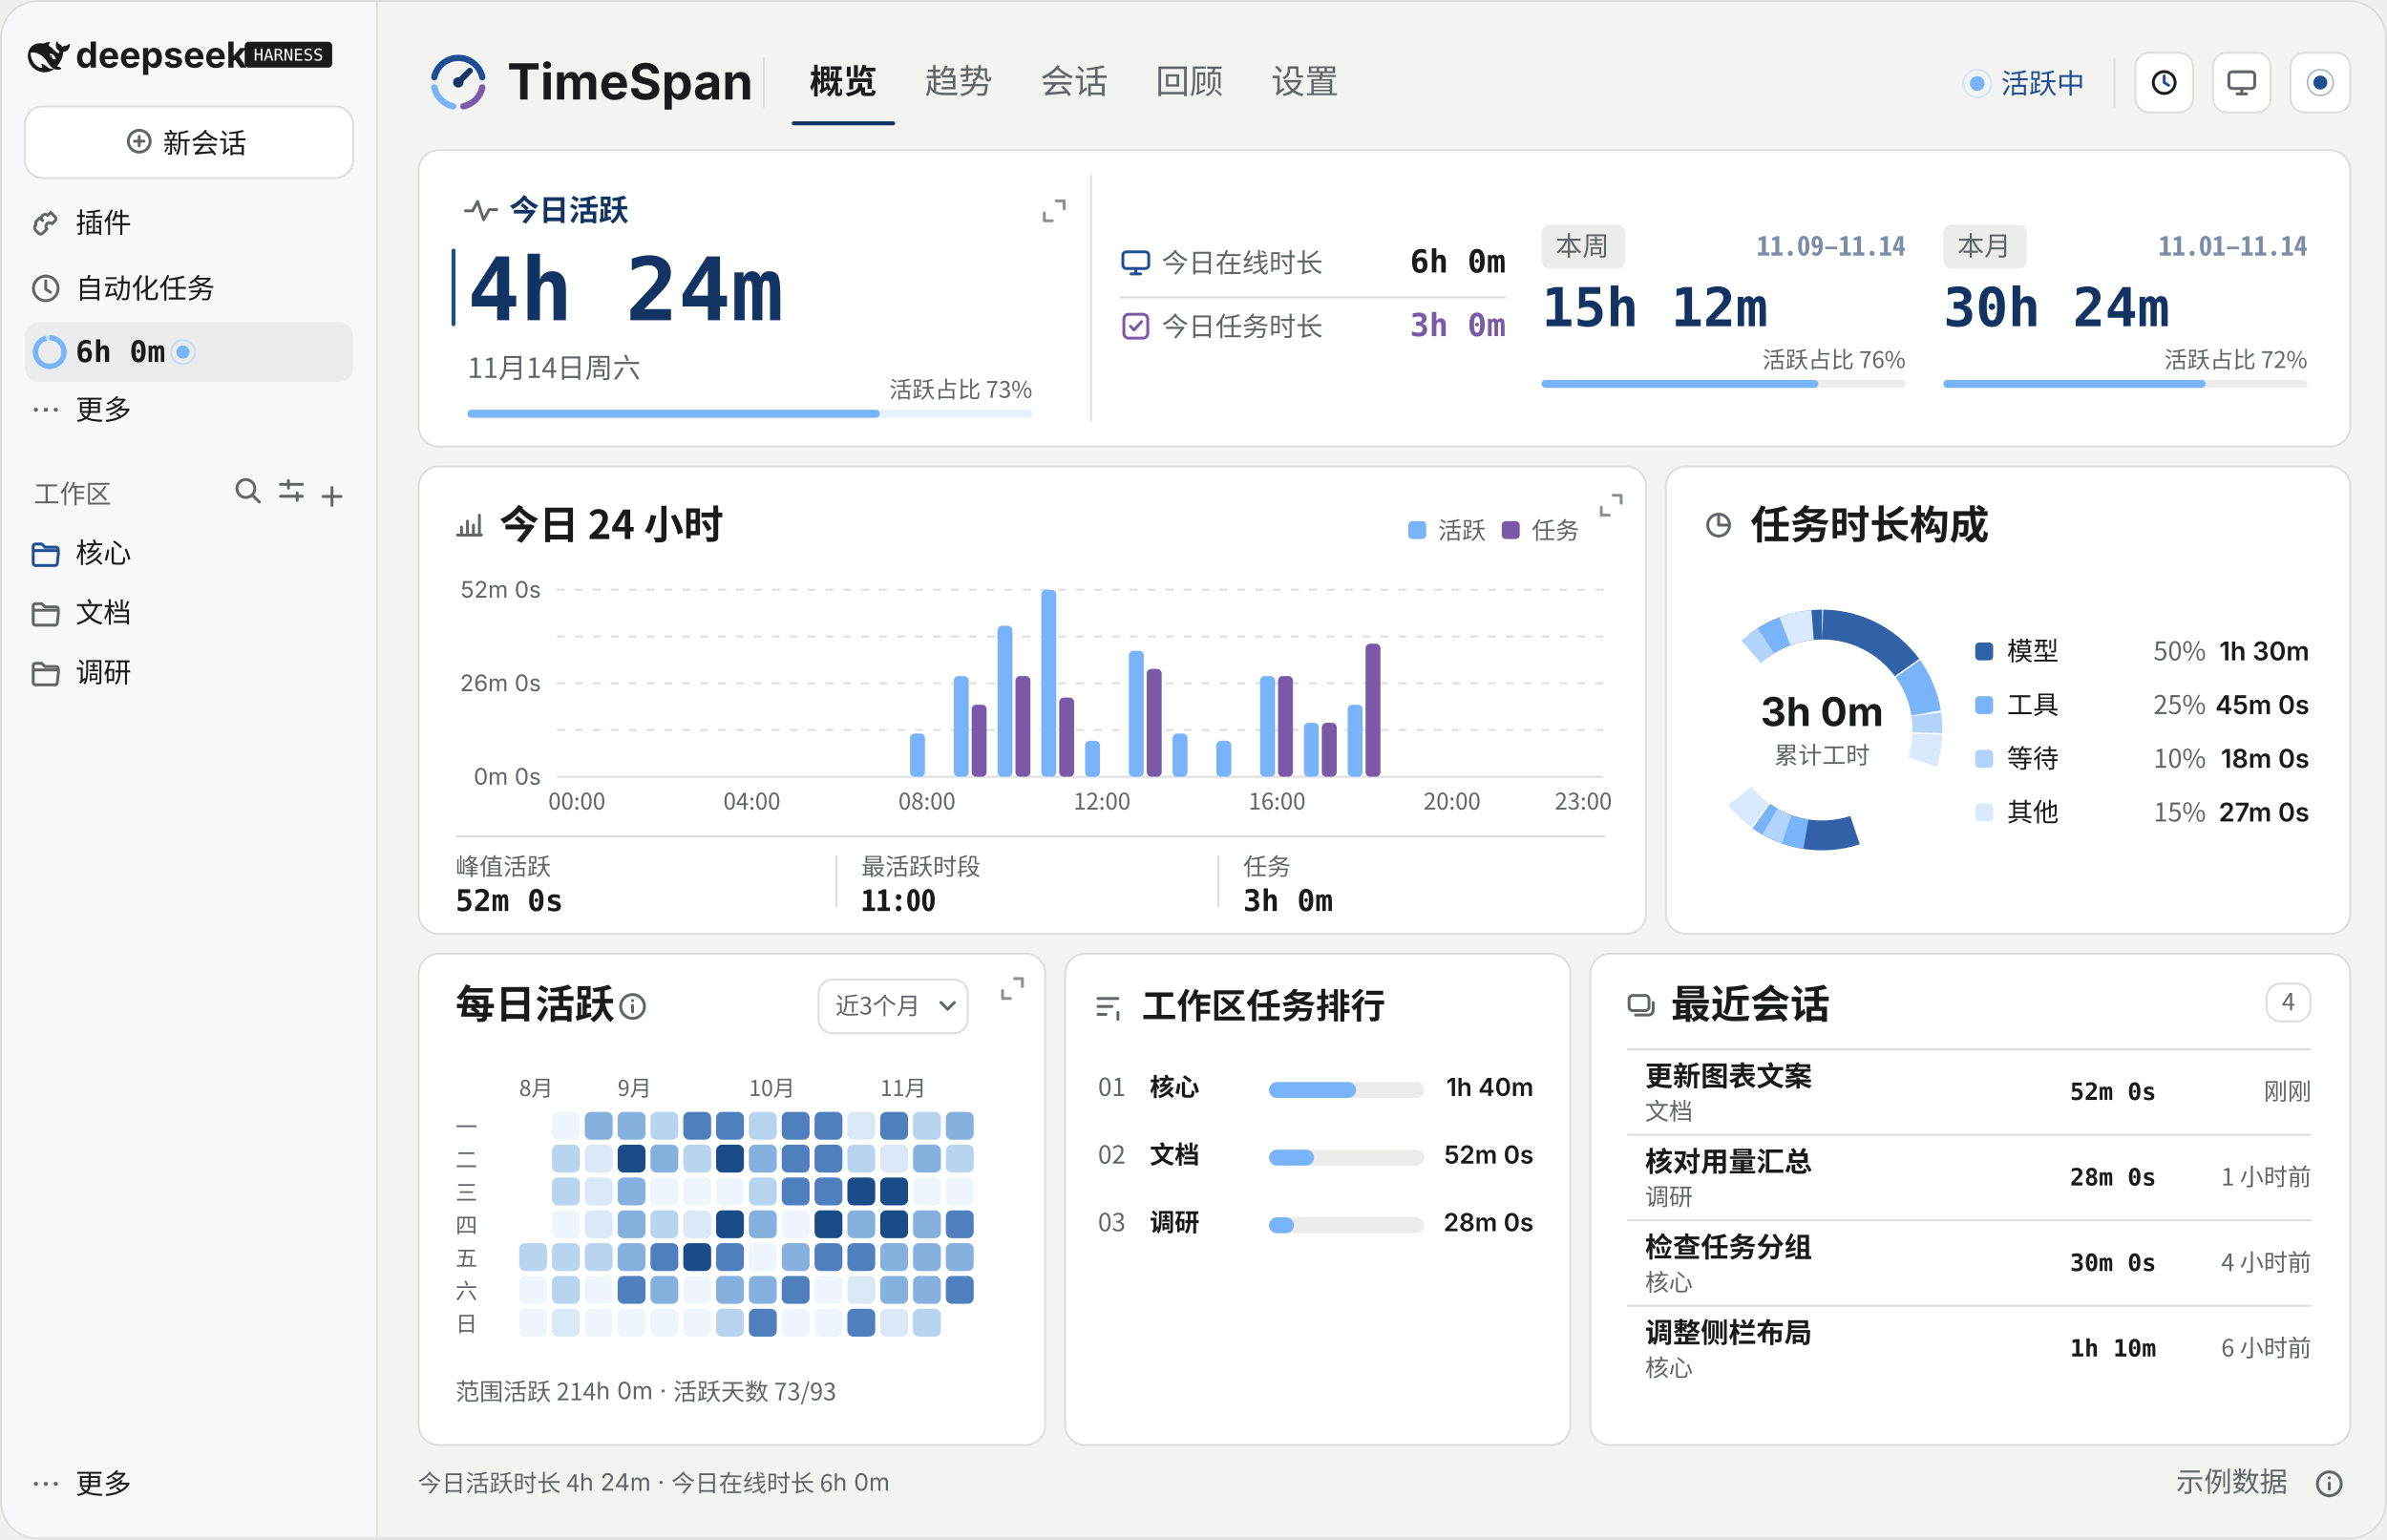
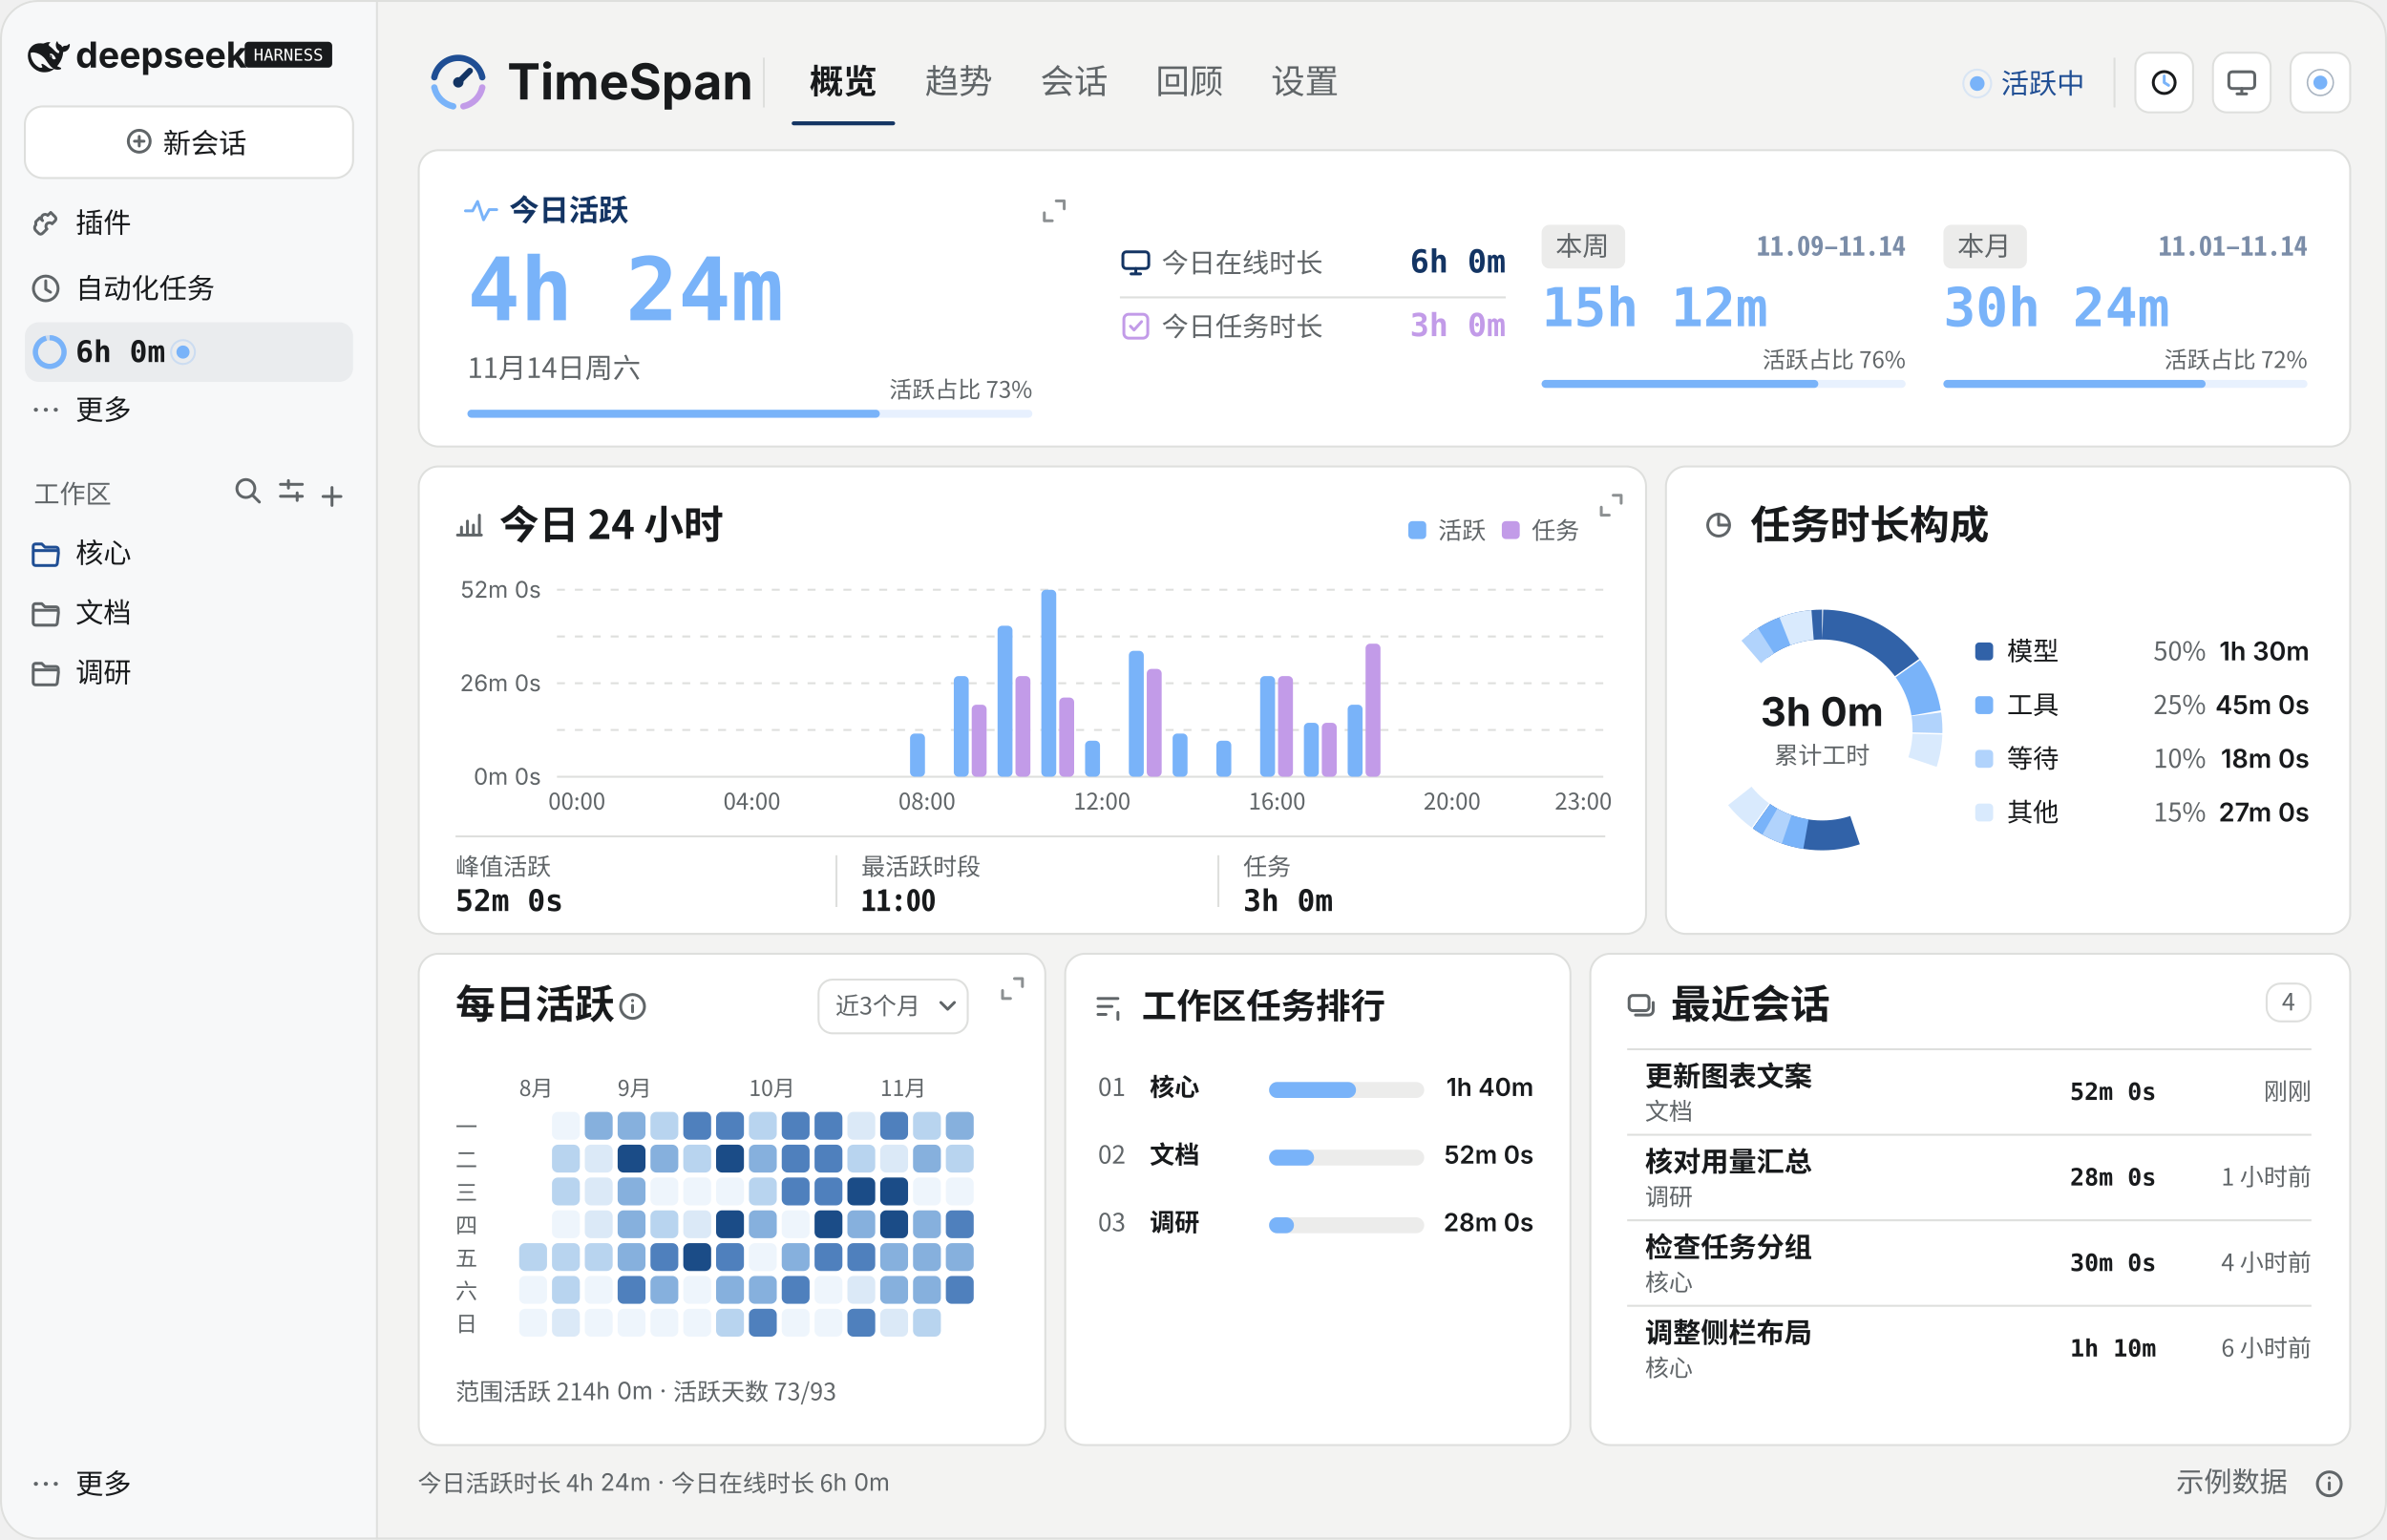
<svg xmlns="http://www.w3.org/2000/svg" xmlns:xlink="http://www.w3.org/1999/xlink" xml:lang="zh-CN" width="1200" height="774" viewBox="0 0 1200 774" role="img" aria-labelledby="dash-title dash-desc">
  <defs>
    <style>
      text { font-family: -apple-system, BlinkMacSystemFont, 'Segoe UI', 'PingFang SC', 'Microsoft YaHei', sans-serif; fill: #181a1c; }
      .mono { font-family: ui-monospace, 'Cascadia Mono', Consolas, 'SFMono-Regular', Menlo, monospace; }
      .heading { font-size: 20px; font-weight: 600; }
      .muted { fill: #606568; }
      .signal { fill: #1f4e94; }
      .signal-deep { fill: #133463; }
-       .task { fill: #7a5aa6; }
+       .chart-active { fill: #79b3f9; }
+       .task { fill: #C29BE8; }
      .card { fill: #fff; stroke: #dedfdd; }
      .rule { fill: none; stroke: #dedfdd; }
      .glyph { fill: none; stroke: #606568; stroke-width: 1.45; stroke-linecap: round; stroke-linejoin: round; }
    </style>
    <g id="timespan-rings" fill="none" stroke-width="2.2" stroke-linecap="round">
      <path d="M3.69 10.23A8.5 8.5 0 0 1 20.31 10.23" stroke="#1f4e94" />
-       <path d="M20.31 13.77A8.5 8.5 0 0 1 13.77 20.31" stroke="#7a5aa6" />
+       <path d="M20.31 13.77A8.5 8.5 0 0 1 13.77 20.31" stroke="#C29BE8" />
      <path d="M10.23 20.31A8.5 8.5 0 0 1 3.69 13.77" stroke="#79b3f9" />
    </g>
    <g id="monitor" stroke-linejoin="round" stroke-linecap="round">
      <rect x="1.5" y="2.6" width="13" height="8.4" rx="1.7" />
      <path d="M8 11v2.7m-2.4 0h4.8" />
    </g>
    <g id="timer-clock">
      <circle cx="8" cy="8" r="5.5" stroke="#181a1c" />
-       <path d="M8 4.7V8l2.2 1.4" stroke="#1f4e94" />
+       <path d="M8 4.7V8l2.2 1.4" stroke="#79b3f9" />
    </g>
    <path id="compare-detail" d="M3 9v4h4m2-10h4v4" />
    <g id="info">
      <circle cx="8" cy="8" r="6" />
      <path d="M8 7.5v3.2M8 5v.1" />
    </g>
    <g id="folder">
      <path d="M1.7 5V3.6c0-.6.5-1.1 1.1-1.1H6l1.6 1.6h5.6c.6 0 1.1.5 1.1 1.1v1.2M1.7 5.8h11.7c.6 0 1.1.5 1 1.1l-.6 5.4c-.1.6-.5 1-1.1 1H2.9c-.7 0-1.2-.5-1.2-1.2V5.8Z" />
    </g>
    <clipPath id="window-outline">
      <rect width="1200" height="774" rx="19" />
    </clipPath>
  </defs>
  <g clip-path="url(#window-outline)">
    <rect width="1200" height="774" fill="#f3f3f2" />
    <g id="host-sidebar">
      <rect width="190" height="774" fill="#f7f8f9" />
      <path d="M189.5 0v774" class="rule" />
      <g transform="translate(14 18) scale(.88)">
        <path d="M23.748 4.651c-.254-.124-.364.113-.512.233-.051.04-.094.09-.137.137-.372.397-.806.657-1.373.626-.829-.046-1.537.214-2.163.848-.133-.782-.575-1.248-1.247-1.548-.352-.155-.708-.311-.955-.65-.172-.24-.219-.509-.305-.774-.055-.16-.11-.323-.293-.35-.2-.031-.278.136-.356.276-.313.572-.434 1.202-.422 1.84.027 1.436.633 2.58 1.838 3.393.137.094.172.187.129.323-.082.28-.18.553-.266.833-.055.179-.137.218-.328.14a5.5 5.5 0 0 1-1.737-1.179c-.857-.828-1.631-1.743-2.597-2.46a12 12 0 0 0-.689-.47c-.985-.957.13-1.743.387-1.836.27-.098.094-.433-.778-.428-.872.003-1.67.295-2.687.685a3 3 0 0 1-.465.136 9.6 9.6 0 0 0-2.883-.101c-1.885.21-3.39 1.1-4.497 2.622C.082 8.776-.231 10.854.152 13.02c.403 2.284 1.568 4.175 3.36 5.653 1.857 1.533 3.997 2.284 6.438 2.14 1.482-.085 3.132-.284 4.994-1.86.47.234.962.328 1.78.398.629.058 1.235-.031 1.705-.129.735-.155.684-.836.418-.961-2.155-1.004-1.682-.595-2.112-.926 1.095-1.295 2.768-3.598 3.284-6.733.05-.346.115-.834.108-1.114-.004-.171.035-.238.23-.257a4.2 4.2 0 0 0 1.545-.475c1.397-.763 1.96-2.016 2.093-3.517.02-.23-.004-.467-.247-.588M11.58 18.168c-2.088-1.642-3.101-2.183-3.52-2.16-.39.024-.32.472-.234.763.09.288.207.487.371.74.114.167.192.416-.113.603-.673.416-1.842-.14-1.897-.168-1.361-.801-2.5-1.86-3.301-3.306-.775-1.393-1.225-2.888-1.299-4.482-.02-.385.094-.522.477-.592a4.7 4.7 0 0 1 1.53-.038c2.131.311 3.946 1.264 5.467 2.774.868.86 1.525 1.887 2.202 2.89.72 1.066 1.494 2.082 2.48 2.915.348.291.626.513.892.677-.802.09-2.14.109-3.055-.615zm1.001-6.44a.306.306 0 0 1 .415-.287.3.3 0 0 1 .113.074.3.3 0 0 1 .086.214c0 .17-.136.307-.308.307a.303.303 0 0 1-.306-.307m3.11 1.596c-.2.081-.4.151-.591.16a1.25 1.25 0 0 1-.798-.254c-.274-.23-.47-.358-.551-.758a1.7 1.7 0 0 1 .015-.588c.07-.327-.007-.537-.238-.727-.188-.156-.426-.199-.689-.199a.6.6 0 0 1-.254-.078.253.253 0 0 1-.114-.358 1 1 0 0 1 .192-.21c.356-.202.767-.136 1.146.016.352.144.618.408 1.001.782.392.451.462.576.685.915.176.264.336.536.446.848.066.194-.02.353-.25.45" fill="#181a1c" />
      </g>
      <text x="38" y="34" font-size="18" font-weight="650">deepseek</text>
      <rect x="123" y="21" width="44" height="13" rx="2" fill="#181a1c" />
      <text x="145" y="30.5" text-anchor="middle" class="mono" font-size="8.3" style="fill:#fff">HARNESS</text>
      <rect x="12.5" y="53.5" width="165" height="36" rx="9" class="card" />
      <g class="glyph" transform="translate(62 63)">
        <circle cx="8" cy="8" r="5.5" />
        <path d="M5.6 8h4.8M8 5.6v4.8" />
      </g>
      <text x="82" y="77" font-size="14">新会话</text>
      <g class="glyph">
        <path d="M18 111.5l2-2 1.4 1.4a1.8 1.8 0 1 1 2.6-2.6l1.5-1.5 2.1 2.1c.7.7.7 1.5 0 2.2l-1.4 1.4a1.8 1.8 0 1 0-2.6 2.6l-2.1 2.1c-.7.7-1.5.7-2.2 0l-1.3-1.3a2 2 0 0 1 0-2.8Z" />
        <circle cx="23" cy="145" r="6.2" />
        <path d="M23 141.2v4.2l2.4 1.5" />
      </g>
      <text x="38" y="117" font-size="14">插件</text>
      <text x="38" y="150" font-size="14">自动化任务</text>
      <rect x="12.5" y="162" width="165" height="30" rx="7" fill="#eaecee" />
      <g transform="rotate(-90 25 177)" fill="none" stroke-width="2.6">
        <circle cx="25" cy="177" r="7.2" stroke="#ccdaec" />
        <circle cx="25" cy="177" r="7.2" pathLength="100" stroke="#79b3f9" stroke-dasharray="43.38 56.62" />
-         <circle cx="25" cy="177" r="7.2" pathLength="100" stroke="#1f4e94" stroke-dasharray="31.44 68.56" stroke-dashoffset="-45.48" />
-         <circle cx="25" cy="177" r="7.2" pathLength="100" stroke="#7a5aa6" stroke-dasharray="20.99 79.01" stroke-dashoffset="-78.31" />
+         <circle cx="25" cy="177" r="7.2" pathLength="100" stroke="#4c80c7" stroke-dasharray="31.44 68.56" stroke-dashoffset="-45.48" />
+         <circle cx="25" cy="177" r="7.2" pathLength="100" stroke="#C29BE8" stroke-dasharray="20.99 79.01" stroke-dashoffset="-78.31" />
      </g>
      <text x="38" y="182" class="mono" font-size="15" font-weight="700">6h 0m</text>
      <circle cx="92" cy="177" r="6" fill="none" stroke="#79b3f9" opacity=".27" />
      <circle cx="92" cy="177" r="3.3" fill="#79b3f9" />
      <path d="M18 206h.1m4.9 0h.1m4.9 0h.1" class="glyph" style="stroke-width:2" />
      <text x="38" y="211" font-size="14">更多</text>
      <text x="17" y="253" font-size="13" class="muted">工作区</text>
      <g class="glyph" transform="translate(118 240)">
        <circle cx="5.6" cy="5.6" r="4.5" />
        <path d="M8.9 8.9l3.5 3.5M23 3.5h11m-11 6h11m-7-7.9v3.8m4.4 2.4v3.8m13-2h9m-4.5-4.5v9" />
      </g>
      <use xlink:href="#folder" x="15" y="271" class="glyph" style="stroke:#1f4e94" />
      <use xlink:href="#folder" x="15" y="301" class="glyph" />
      <use xlink:href="#folder" x="15" y="331" class="glyph" />
      <g font-size="14">
        <text x="38" y="283">核心</text>
        <text x="38" y="313">文档</text>
        <text x="38" y="343">调研</text>
      </g>
      <path d="M18 746h.1m4.9 0h.1m4.9 0h.1" class="glyph" style="stroke-width:2" />
      <text x="38" y="751" font-size="14">更多</text>
    </g>
    <g id="page-header">
      <g transform="translate(213 24) scale(1.45)">
        <use xlink:href="#timespan-rings" />
        <path d="M12 12l4-4" fill="none" stroke="#133463" stroke-width="2.1" stroke-linecap="round" />
        <circle cx="12" cy="12" r="1.8" fill="#133463" />
      </g>
      <text x="255" y="50" font-size="25" font-weight="700">TimeSpan</text>
      <path d="M384 29v25M1063 29v25" class="rule" />
      <g font-size="17" text-anchor="middle">
        <text x="424" y="47" font-weight="600">概览</text>
        <text x="482" y="47" class="muted">趋势</text>
        <text x="540" y="47" class="muted">会话</text>
        <text x="598" y="47" class="muted">回顾</text>
        <text x="656" y="47" class="muted">设置</text>
      </g>
      <rect x="398" y="61" width="52" height="2" rx="1" fill="#133463" />
      <circle cx="994" cy="42" r="7" fill="none" stroke="#79b3f9" opacity=".22" />
      <circle cx="994" cy="42" r="3.7" fill="#79b3f9" />
      <text x="1006" y="47" font-size="14" class="signal">活跃中</text>
      <g id="manual-timer-icon">
        <rect x="1073.5" y="26.5" width="29" height="30" rx="7" class="card" />
        <use xlink:href="#timer-clock" x="1080" y="33.5" class="glyph" />
      </g>
      <g id="appearance-icon">
        <rect x="1112.5" y="26.5" width="29" height="30" rx="7" class="card" />
        <use xlink:href="#monitor" x="1119" y="33.5" class="glyph" />
      </g>
      <g id="palette-icon">
        <rect x="1151.5" y="26.5" width="30" height="30" rx="7" class="card" />
        <circle cx="1166.5" cy="41.5" r="6.4" fill="none" stroke="#aab5c2" />
        <circle cx="1166.5" cy="41.5" r="5.6" fill="none" stroke="#fff" />
-         <circle cx="1166.5" cy="41.5" r="3.5" fill="#1f4e94" />
+         <circle cx="1166.5" cy="41.5" r="3.5" fill="#79b3f9" />
      </g>
    </g>
    <g id="overview-metrics">
      <rect x="210.5" y="75.5" width="971" height="149" rx="10" class="card" />
-       <path d="M548.5 88v124M563 149.5h194" class="rule" />
-       <path d="M234 106h3.6l2.5-4.7 3 9.2 2.8-5.1h3.8" class="glyph" />
+       <path d="M563 149.5h194" class="rule" />
+       <path d="M234 106h3.6l2.5-4.7 3 9.2 2.8-5.1h3.8" class="glyph" style="stroke:#79b3f9" />
      <text x="256" y="111" font-size="15" font-weight="600" class="signal-deep">今日活跃</text>
      <use xlink:href="#compare-detail" x="522" y="98" class="glyph" opacity=".72" />
-       <rect x="227" y="125" width="2" height="39" rx="1" fill="#1f4e94" />
-       <text x="235" y="161" class="mono signal-deep" font-size="44" font-weight="700">4h 24m</text>
+       <text x="235" y="161" class="mono chart-active" font-size="44" font-weight="700">4h 24m</text>
      <text x="235" y="190" font-size="14" class="muted">11月14日周六</text>
      <text x="519" y="200" font-size="11.5" text-anchor="end" class="muted">活跃占比 73%</text>
      <rect x="235" y="206" width="284" height="4" rx="2" fill="#e7f0fe" />
      <rect x="235" y="206" width="207.3" height="4" rx="2" fill="#79b3f9" />
-       <use xlink:href="#monitor" x="563" y="124" class="glyph" style="stroke:#1f4e94" />
+       <use xlink:href="#monitor" x="563" y="124" class="glyph" style="stroke:#133463" />
      <text x="584" y="137" font-size="13.5" class="muted">今日在线时长</text>
-       <text x="757" y="137" font-size="16" font-weight="700" text-anchor="end" class="mono">6h 0m</text>
-       <g transform="translate(563 156)" class="glyph" style="stroke:#7a5aa6">
+       <text x="757" y="137" font-size="16" font-weight="700" text-anchor="end" class="mono signal-deep">6h 0m</text>
+       <g transform="translate(563 156)" class="glyph" style="stroke:#C29BE8">
        <rect x="2" y="2" width="12" height="12" rx="2.4" />
        <path d="m5.3 8 1.8 1.9 3.8-4.2" />
      </g>
      <text x="584" y="169" font-size="13.5" class="muted">今日任务时长</text>
      <text x="757" y="169" font-size="16" font-weight="700" text-anchor="end" class="mono task">3h 0m</text>
      <g font-size="13.5">
        <rect x="775" y="113" width="42" height="22" rx="4" fill="#ececeb" />
        <text x="782" y="128.5" class="muted">本周</text>
        <text x="958" y="128.5" font-weight="700" text-anchor="end" class="mono" style="fill:#7b8da8">11.09–11.14</text>
-         <text x="775" y="164" font-size="27" font-weight="700" class="mono signal-deep">15h 12m</text>
+         <text x="775" y="164" font-size="27" font-weight="700" class="mono chart-active">15h 12m</text>
        <text x="958" y="185" font-size="11.5" text-anchor="end" class="muted">活跃占比 76%</text>
-         <rect x="775" y="191" width="183" height="4" rx="2" fill="#ececeb" />
+         <rect x="775" y="191" width="183" height="4" rx="2" fill="#e8f1fe" />
        <rect x="775" y="191" width="139.1" height="4" rx="2" fill="#79b3f9" />
        <rect x="977" y="113" width="42" height="22" rx="4" fill="#ececeb" />
        <text x="984" y="128.5" class="muted">本月</text>
        <text x="1160" y="128.5" font-weight="700" text-anchor="end" class="mono" style="fill:#7b8da8">11.01–11.14</text>
-         <text x="977" y="164" font-size="27" font-weight="700" class="mono signal-deep">30h 24m</text>
+         <text x="977" y="164" font-size="27" font-weight="700" class="mono chart-active">30h 24m</text>
        <text x="1160" y="185" font-size="11.5" text-anchor="end" class="muted">活跃占比 72%</text>
-         <rect x="977" y="191" width="183" height="4" rx="2" fill="#ececeb" />
+         <rect x="977" y="191" width="183" height="4" rx="2" fill="#e8f1fe" />
        <rect x="977" y="191" width="131.8" height="4" rx="2" fill="#79b3f9" />
      </g>
    </g>
    <g id="daily-trend-card">
      <rect x="210.5" y="234.5" width="617" height="235" rx="10" class="card" />
      <path d="M230 269h12M232 269v-4m3 4v-7m3 7v-5m3 5v-10" class="glyph" />
      <text x="251" y="271" class="heading">今日 24 小时</text>
      <rect x="708" y="262" width="9" height="9" rx="2" fill="#79b3f9" />
      <text x="723" y="271" font-size="12" class="muted">活跃</text>
-       <rect x="755" y="262" width="9" height="9" rx="2" fill="#7a5aa6" />
+       <rect x="755" y="262" width="9" height="9" rx="2" fill="#C29BE8" />
      <text x="770" y="271" font-size="12" class="muted">任务</text>
      <use xlink:href="#compare-detail" x="802" y="246" class="glyph" opacity=".72" />
      <path d="M280 296.5h526M280 320h526M280 343.5h526M280 367h526" class="rule" stroke-dasharray="4 5" />
      <path d="M280 390.5h526M229 420.5h578M420.5 430v26M612.5 430v26" class="rule" />
      <g font-size="11.5" text-anchor="end">
        <text x="272" y="300.5" class="muted">52m 0s</text>
        <text x="272" y="347.5" class="muted">26m 0s</text>
        <text x="272" y="394.5" class="muted">0m 0s</text>
      </g>
      <g fill="#79b3f9">
        <rect x="457.5" y="368.8" width="7.5" height="21.7" rx="2.3" />
        <rect x="479.5" y="339.9" width="7.5" height="50.6" rx="2.3" />
        <rect x="501.5" y="314.6" width="7.5" height="75.9" rx="2.3" />
        <rect x="523.5" y="296.5" width="7.5" height="94.0" rx="2.3" />
        <rect x="545.5" y="372.4" width="7.5" height="18.1" rx="2.3" />
        <rect x="567.5" y="327.2" width="7.5" height="63.3" rx="2.3" />
        <rect x="589.5" y="368.8" width="7.5" height="21.7" rx="2.3" />
        <rect x="611.5" y="372.4" width="7.5" height="18.1" rx="2.3" />
        <rect x="633.5" y="339.9" width="7.5" height="50.6" rx="2.3" />
        <rect x="655.5" y="363.4" width="7.5" height="27.1" rx="2.3" />
        <rect x="677.5" y="354.3" width="7.5" height="36.2" rx="2.3" />
      </g>
-       <g fill="#7a5aa6">
+       <g fill="#C29BE8">
        <rect x="488.5" y="354.3" width="7.5" height="36.2" rx="2.3" />
        <rect x="510.5" y="339.9" width="7.5" height="50.6" rx="2.3" />
        <rect x="532.5" y="350.7" width="7.5" height="39.8" rx="2.3" />
        <rect x="576.5" y="336.3" width="7.5" height="54.2" rx="2.3" />
        <rect x="642.5" y="339.9" width="7.5" height="50.6" rx="2.3" />
        <rect x="664.5" y="363.4" width="7.5" height="27.1" rx="2.3" />
        <rect x="686.5" y="323.6" width="7.5" height="66.9" rx="2.3" />
      </g>
      <g font-size="11.5" text-anchor="middle">
        <text x="290" y="407" class="muted">00:00</text>
        <text x="378" y="407" class="muted">04:00</text>
        <text x="466" y="407" class="muted">08:00</text>
        <text x="554" y="407" class="muted">12:00</text>
        <text x="642" y="407" class="muted">16:00</text>
        <text x="730" y="407" class="muted">20:00</text>
        <text x="796" y="407" class="muted">23:00</text>
      </g>
      <g font-size="12">
        <text x="229" y="440" class="muted">峰值活跃</text>
        <text x="433" y="440" class="muted">最活跃时段</text>
        <text x="625" y="440" class="muted">任务</text>
      </g>
      <g font-size="15" font-weight="600">
        <text x="229" y="458" class="mono">52m 0s</text>
        <text x="433" y="458" class="mono">11:00</text>
        <text x="625" y="458" class="mono">3h 0m</text>
      </g>
    </g>
    <g id="composition-card">
      <rect x="837.5" y="234.5" width="344" height="235" rx="10" class="card" />
      <g class="glyph" transform="translate(857 257)">
        <circle cx="7" cy="7" r="5.5" />
        <path d="M7 2v5h5" />
      </g>
      <text x="880" y="271" class="heading">任务时长构成</text>
      <g transform="rotate(-90 916 367)" fill="none" stroke-width="15">
        <circle cx="916" cy="367" r="53" pathLength="100" stroke="#3162a8" stroke-dasharray="49.3 100" stroke-dashoffset="-.35" />
        <circle cx="916" cy="367" r="53" pathLength="100" stroke="#79b3f9" stroke-dasharray="24.3 100" stroke-dashoffset="-50.35" />
        <circle cx="916" cy="367" r="53" pathLength="100" stroke="#b1d3fc" stroke-dasharray="9.3 100" stroke-dashoffset="-75.35" />
-         <circle cx="916" cy="367" r="53" pathLength="100" stroke="#d9eafe" stroke-dasharray="14.3 100" stroke-dashoffset="-85.35" />
+         <circle cx="916" cy="367" r="53" pathLength="100" stroke="#d9eafd" stroke-dasharray="14.3 100" stroke-dashoffset="-85.35" />
      </g>
      <text x="916" y="365" font-size="20" font-weight="700" text-anchor="middle">3h 0m</text>
      <text x="916" y="384" font-size="12" text-anchor="middle" class="muted">累计工时</text>
      <g font-size="13">
        <rect x="993" y="323" width="9" height="9" rx="2" fill="#3162a8" />
        <text x="1009" y="332">模型</text>
        <rect x="993" y="350" width="9" height="9" rx="2" fill="#79b3f9" />
        <text x="1009" y="359">工具</text>
        <rect x="993" y="377" width="9" height="9" rx="2" fill="#b1d3fc" />
        <text x="1009" y="386">等待</text>
-         <rect x="993" y="404" width="9" height="9" rx="2" fill="#d9eafe" />
+         <rect x="993" y="404" width="9" height="9" rx="2" fill="#d9eafd" />
        <text x="1009" y="413">其他</text>
        <g text-anchor="end">
          <text x="1109" y="332" class="muted">50%</text>
          <text x="1109" y="359" class="muted">25%</text>
          <text x="1109" y="386" class="muted">10%</text>
          <text x="1109" y="413" class="muted">15%</text>
          <text x="1161" y="332" font-weight="600">1h 30m</text>
          <text x="1161" y="359" font-weight="600">45m 0s</text>
          <text x="1161" y="386" font-weight="600">18m 0s</text>
          <text x="1161" y="413" font-weight="600">27m 0s</text>
        </g>
      </g>
    </g>
    <g id="heatmap-card">
      <rect x="210.5" y="479.5" width="315" height="247" rx="10" class="card" />
      <text x="229" y="512" class="heading">每日活跃</text>
      <use xlink:href="#info" x="310" y="498" class="glyph" />
      <rect x="411.5" y="492.5" width="75" height="27" rx="7" class="card" />
      <text x="420" y="510" font-size="12" class="muted">近3个月</text>
      <path d="m473 504 3.4 3.4 3.4-3.4" class="glyph" />
      <use xlink:href="#compare-detail" x="501" y="489" class="glyph" opacity=".72" />
      <g font-size="11" text-anchor="start">
        <text x="261" y="551" class="muted">8月</text>
        <text x="310.5" y="551" class="muted">9月</text>
        <text x="376.5" y="551" class="muted">10月</text>
        <text x="442.5" y="551" class="muted">11月</text>
        <text x="229" y="570.5" class="muted">一</text>
        <text x="229" y="587" class="muted">二</text>
        <text x="229" y="603.5" class="muted">三</text>
        <text x="229" y="620" class="muted">四</text>
        <text x="229" y="636.5" class="muted">五</text>
        <text x="229" y="653" class="muted">六</text>
        <text x="229" y="669.5" class="muted">日</text>
      </g>
      <g transform="translate(261 559)">
        <rect x="16.5" width="14" height="14" rx="3" fill="#eef5fc" />
        <rect x="33" width="14" height="14" rx="3" fill="#86b0dd" />
        <rect x="49.5" width="14" height="14" rx="3" fill="#86b0dd" />
        <rect x="66" width="14" height="14" rx="3" fill="#b8d4ef" />
        <rect x="82.5" width="14" height="14" rx="3" fill="#4f80bd" />
        <rect x="99" width="14" height="14" rx="3" fill="#4f80bd" />
        <rect x="115.5" width="14" height="14" rx="3" fill="#b8d4ef" />
        <rect x="132" width="14" height="14" rx="3" fill="#4f80bd" />
        <rect x="148.5" width="14" height="14" rx="3" fill="#4f80bd" />
        <rect x="165" width="14" height="14" rx="3" fill="#dbe9f7" />
        <rect x="181.5" width="14" height="14" rx="3" fill="#4f80bd" />
        <rect x="198" width="14" height="14" rx="3" fill="#b8d4ef" />
        <rect x="214.5" width="14" height="14" rx="3" fill="#86b0dd" />
      </g>
      <g transform="translate(261 575.5)">
        <rect x="16.5" width="14" height="14" rx="3" fill="#b8d4ef" />
        <rect x="33" width="14" height="14" rx="3" fill="#dbe9f7" />
        <rect x="49.5" width="14" height="14" rx="3" fill="#1b4c87" />
        <rect x="66" width="14" height="14" rx="3" fill="#86b0dd" />
        <rect x="82.5" width="14" height="14" rx="3" fill="#b8d4ef" />
        <rect x="99" width="14" height="14" rx="3" fill="#1b4c87" />
        <rect x="115.5" width="14" height="14" rx="3" fill="#86b0dd" />
        <rect x="132" width="14" height="14" rx="3" fill="#4f80bd" />
        <rect x="148.5" width="14" height="14" rx="3" fill="#4f80bd" />
        <rect x="165" width="14" height="14" rx="3" fill="#b8d4ef" />
        <rect x="181.5" width="14" height="14" rx="3" fill="#dbe9f7" />
        <rect x="198" width="14" height="14" rx="3" fill="#86b0dd" />
        <rect x="214.5" width="14" height="14" rx="3" fill="#b8d4ef" />
      </g>
      <g transform="translate(261 592)">
        <rect x="16.5" width="14" height="14" rx="3" fill="#b8d4ef" />
        <rect x="33" width="14" height="14" rx="3" fill="#dbe9f7" />
        <rect x="49.5" width="14" height="14" rx="3" fill="#86b0dd" />
        <rect x="66" width="14" height="14" rx="3" fill="#eef5fc" />
        <rect x="82.5" width="14" height="14" rx="3" fill="#eef5fc" />
        <rect x="99" width="14" height="14" rx="3" fill="#eef5fc" />
        <rect x="115.5" width="14" height="14" rx="3" fill="#b8d4ef" />
        <rect x="132" width="14" height="14" rx="3" fill="#4f80bd" />
        <rect x="148.5" width="14" height="14" rx="3" fill="#4f80bd" />
        <rect x="165" width="14" height="14" rx="3" fill="#1b4c87" />
        <rect x="181.5" width="14" height="14" rx="3" fill="#1b4c87" />
        <rect x="198" width="14" height="14" rx="3" fill="#eef5fc" />
        <rect x="214.5" width="14" height="14" rx="3" fill="#eef5fc" />
      </g>
      <g transform="translate(261 608.5)">
        <rect x="16.5" width="14" height="14" rx="3" fill="#eef5fc" />
        <rect x="33" width="14" height="14" rx="3" fill="#dbe9f7" />
        <rect x="49.5" width="14" height="14" rx="3" fill="#86b0dd" />
        <rect x="66" width="14" height="14" rx="3" fill="#b8d4ef" />
        <rect x="82.5" width="14" height="14" rx="3" fill="#dbe9f7" />
        <rect x="99" width="14" height="14" rx="3" fill="#1b4c87" />
        <rect x="115.5" width="14" height="14" rx="3" fill="#86b0dd" />
        <rect x="132" width="14" height="14" rx="3" fill="#eef5fc" />
        <rect x="148.5" width="14" height="14" rx="3" fill="#1b4c87" />
        <rect x="165" width="14" height="14" rx="3" fill="#86b0dd" />
        <rect x="181.5" width="14" height="14" rx="3" fill="#1b4c87" />
        <rect x="198" width="14" height="14" rx="3" fill="#86b0dd" />
        <rect x="214.5" width="14" height="14" rx="3" fill="#4f80bd" />
      </g>
      <g transform="translate(261 625)">
        <rect x="0" width="14" height="14" rx="3" fill="#b8d4ef" />
        <rect x="16.5" width="14" height="14" rx="3" fill="#b8d4ef" />
        <rect x="33" width="14" height="14" rx="3" fill="#b8d4ef" />
        <rect x="49.5" width="14" height="14" rx="3" fill="#86b0dd" />
        <rect x="66" width="14" height="14" rx="3" fill="#4f80bd" />
        <rect x="82.5" width="14" height="14" rx="3" fill="#1b4c87" />
        <rect x="99" width="14" height="14" rx="3" fill="#4f80bd" />
        <rect x="115.5" width="14" height="14" rx="3" fill="#eef5fc" />
        <rect x="132" width="14" height="14" rx="3" fill="#86b0dd" />
        <rect x="148.5" width="14" height="14" rx="3" fill="#4f80bd" />
        <rect x="165" width="14" height="14" rx="3" fill="#4f80bd" />
        <rect x="181.5" width="14" height="14" rx="3" fill="#86b0dd" />
        <rect x="198" width="14" height="14" rx="3" fill="#86b0dd" />
        <rect x="214.5" width="14" height="14" rx="3" fill="#86b0dd" />
      </g>
      <g transform="translate(261 641.5)">
        <rect x="0" width="14" height="14" rx="3" fill="#eef5fc" />
        <rect x="16.5" width="14" height="14" rx="3" fill="#b8d4ef" />
        <rect x="33" width="14" height="14" rx="3" fill="#eef5fc" />
        <rect x="49.5" width="14" height="14" rx="3" fill="#4f80bd" />
        <rect x="66" width="14" height="14" rx="3" fill="#86b0dd" />
        <rect x="82.5" width="14" height="14" rx="3" fill="#eef5fc" />
        <rect x="99" width="14" height="14" rx="3" fill="#86b0dd" />
        <rect x="115.5" width="14" height="14" rx="3" fill="#86b0dd" />
        <rect x="132" width="14" height="14" rx="3" fill="#4f80bd" />
        <rect x="148.5" width="14" height="14" rx="3" fill="#eef5fc" />
        <rect x="165" width="14" height="14" rx="3" fill="#dbe9f7" />
        <rect x="181.5" width="14" height="14" rx="3" fill="#86b0dd" />
        <rect x="198" width="14" height="14" rx="3" fill="#86b0dd" />
        <rect x="214.5" width="14" height="14" rx="3" fill="#4f80bd" />
      </g>
      <g transform="translate(261 658)">
        <rect x="0" width="14" height="14" rx="3" fill="#eef5fc" />
        <rect x="16.5" width="14" height="14" rx="3" fill="#dbe9f7" />
        <rect x="33" width="14" height="14" rx="3" fill="#eef5fc" />
        <rect x="49.5" width="14" height="14" rx="3" fill="#eef5fc" />
        <rect x="66" width="14" height="14" rx="3" fill="#eef5fc" />
        <rect x="82.5" width="14" height="14" rx="3" fill="#eef5fc" />
        <rect x="99" width="14" height="14" rx="3" fill="#b8d4ef" />
        <rect x="115.5" width="14" height="14" rx="3" fill="#4f80bd" />
        <rect x="132" width="14" height="14" rx="3" fill="#eef5fc" />
        <rect x="148.5" width="14" height="14" rx="3" fill="#eef5fc" />
        <rect x="165" width="14" height="14" rx="3" fill="#4f80bd" />
        <rect x="181.5" width="14" height="14" rx="3" fill="#dbe9f7" />
        <rect x="198" width="14" height="14" rx="3" fill="#b8d4ef" />
      </g>
      <text x="229" y="704" font-size="12" class="muted">范围活跃 214h 0m · 活跃天数 73/93</text>
    </g>
    <g id="workspace-rank-card">
      <rect x="535.5" y="479.5" width="254" height="247" rx="10" class="card" />
      <path d="M552 502h10m-10 4h7m-7 4h4m6-1v3.5" class="glyph" />
      <text x="574" y="512" class="heading" style="font-size:17.5px">工作区任务排行</text>
      <g font-size="12.5">
        <text x="552" y="551" class="muted">01</text>
        <text x="578" y="551" font-weight="600">核心</text>
        <text x="771" y="551" font-weight="600" text-anchor="end">1h 40m</text>
        <rect x="638" y="544" width="78" height="8" rx="4" fill="#ececeb" />
        <rect x="638" y="544" width="43.7" height="8" rx="4" fill="#79b3f9" />
        <text x="552" y="585" class="muted">02</text>
        <text x="578" y="585" font-weight="600">文档</text>
        <text x="771" y="585" font-weight="600" text-anchor="end">52m 0s</text>
        <rect x="638" y="578" width="78" height="8" rx="4" fill="#ececeb" />
        <rect x="638" y="578" width="22.6" height="8" rx="4" fill="#79b3f9" />
        <text x="552" y="619" class="muted">03</text>
        <text x="578" y="619" font-weight="600">调研</text>
        <text x="771" y="619" font-weight="600" text-anchor="end">28m 0s</text>
        <rect x="638" y="612" width="78" height="8" rx="4" fill="#ececeb" />
        <rect x="638" y="612" width="12.5" height="8" rx="4" fill="#79b3f9" />
      </g>
    </g>
    <g id="recent-sessions-card">
      <rect x="799.5" y="479.5" width="382" height="247" rx="10" class="card" />
      <g class="glyph" transform="translate(818 499)">
        <rect x="1" y="1.5" width="10" height="7.6" rx="1.8" />
        <path d="M4.2 11.3h6.4c1.5 0 2.5-1 2.5-2.4V5" />
      </g>
      <text x="840" y="512" class="heading">最近会话</text>
      <rect x="1139.5" y="494.5" width="22" height="19" rx="7" class="card" />
      <text x="1150.5" y="508" text-anchor="middle" class="muted" font-size="12">4</text>
      <path d="M818 527.5h344M818 570.5h344M818 613.5h344M818 656.5h344" class="rule" />
      <g font-size="14" font-weight="600">
        <text x="827" y="546">更新图表文案</text>
        <text x="827" y="589">核对用量汇总</text>
        <text x="827" y="632">检查任务分组</text>
        <text x="827" y="675">调整侧栏布局</text>
      </g>
      <g font-size="12">
        <text x="827" y="563" class="muted">文档</text>
        <text x="827" y="606" class="muted">调研</text>
        <text x="827" y="649" class="muted">核心</text>
        <text x="827" y="692" class="muted">核心</text>
      </g>
      <g font-size="12" text-anchor="end">
        <text x="1084" y="553" class="mono" font-weight="600">52m 0s</text>
        <text x="1084" y="596" class="mono" font-weight="600">28m 0s</text>
        <text x="1084" y="639" class="mono" font-weight="600">30m 0s</text>
        <text x="1084" y="682" class="mono" font-weight="600">1h 10m</text>
        <text x="1162" y="553" class="muted">刚刚</text>
        <text x="1162" y="596" class="muted">1 小时前</text>
        <text x="1162" y="639" class="muted">4 小时前</text>
        <text x="1162" y="682" class="muted">6 小时前</text>
      </g>
    </g>
    <g id="page-footer">
      <text x="210" y="750" class="muted" font-size="12">今日活跃时长 4h 24m · 今日在线时长 6h 0m</text>
      <text x="1150" y="750" class="muted" font-size="14" text-anchor="end">示例数据</text>
      <use xlink:href="#info" x="1163" y="738" class="glyph" />
    </g>
  </g>
  <rect x=".5" y=".5" width="1199" height="773" rx="18.5" fill="none" stroke="#dedfdd" />
</svg>
